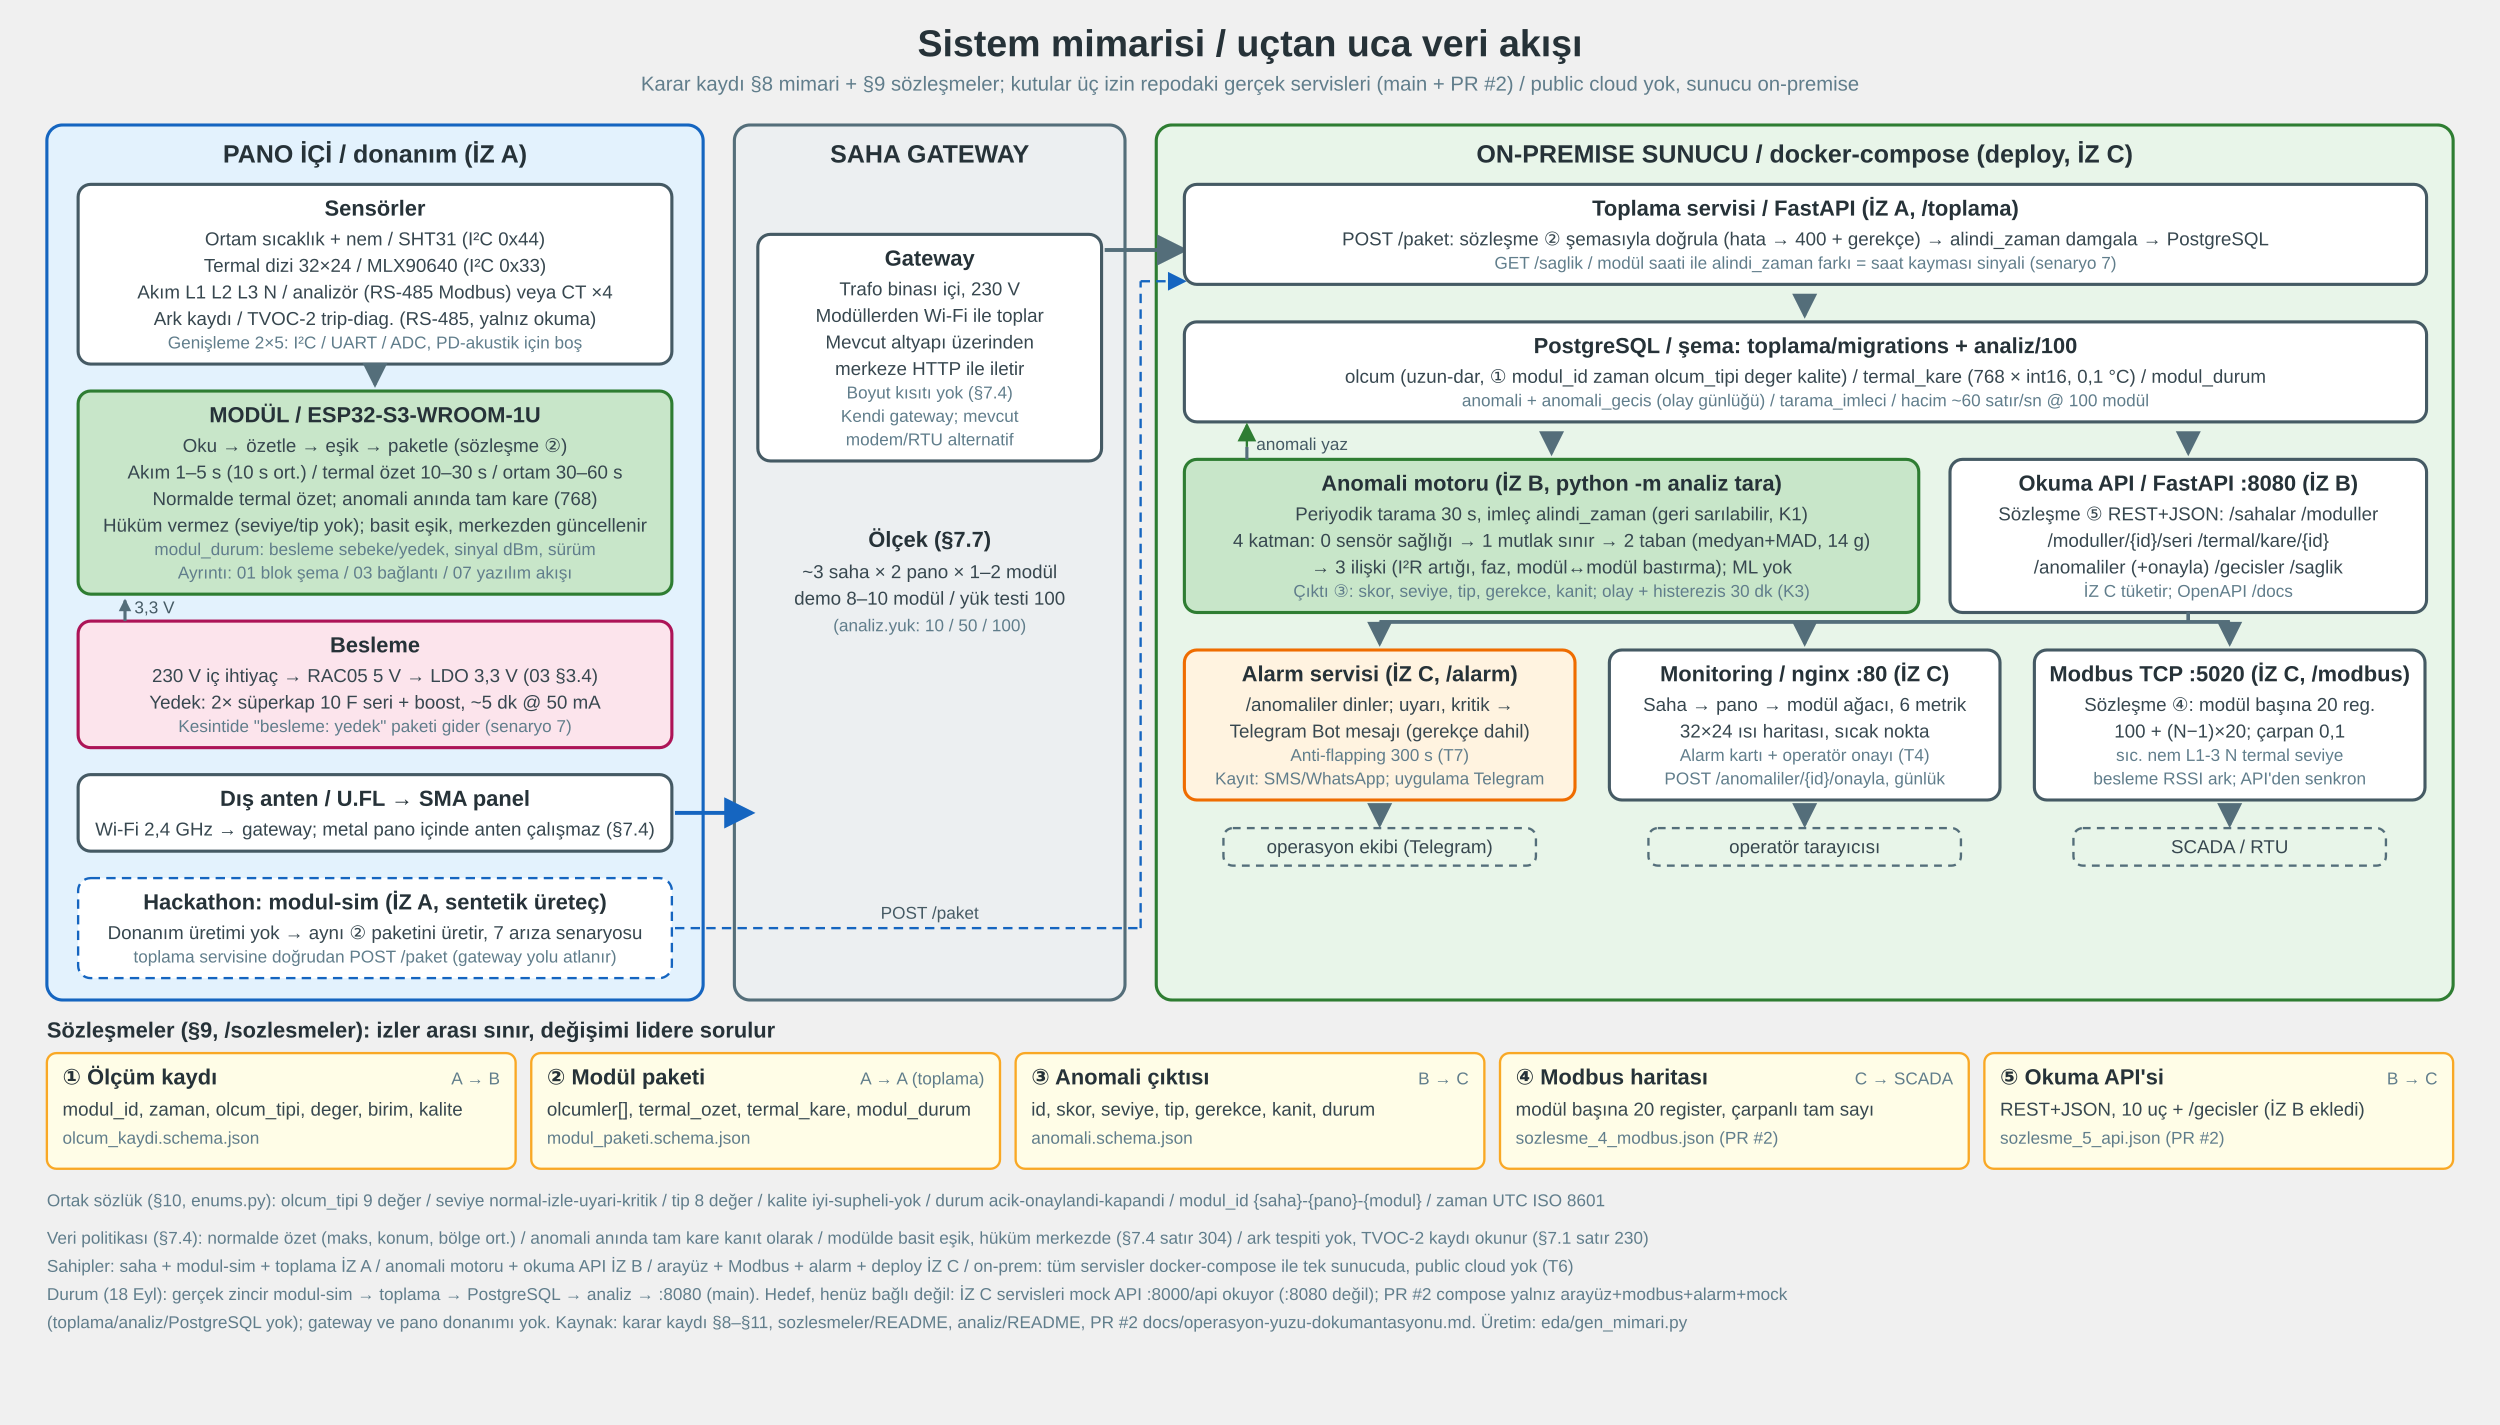
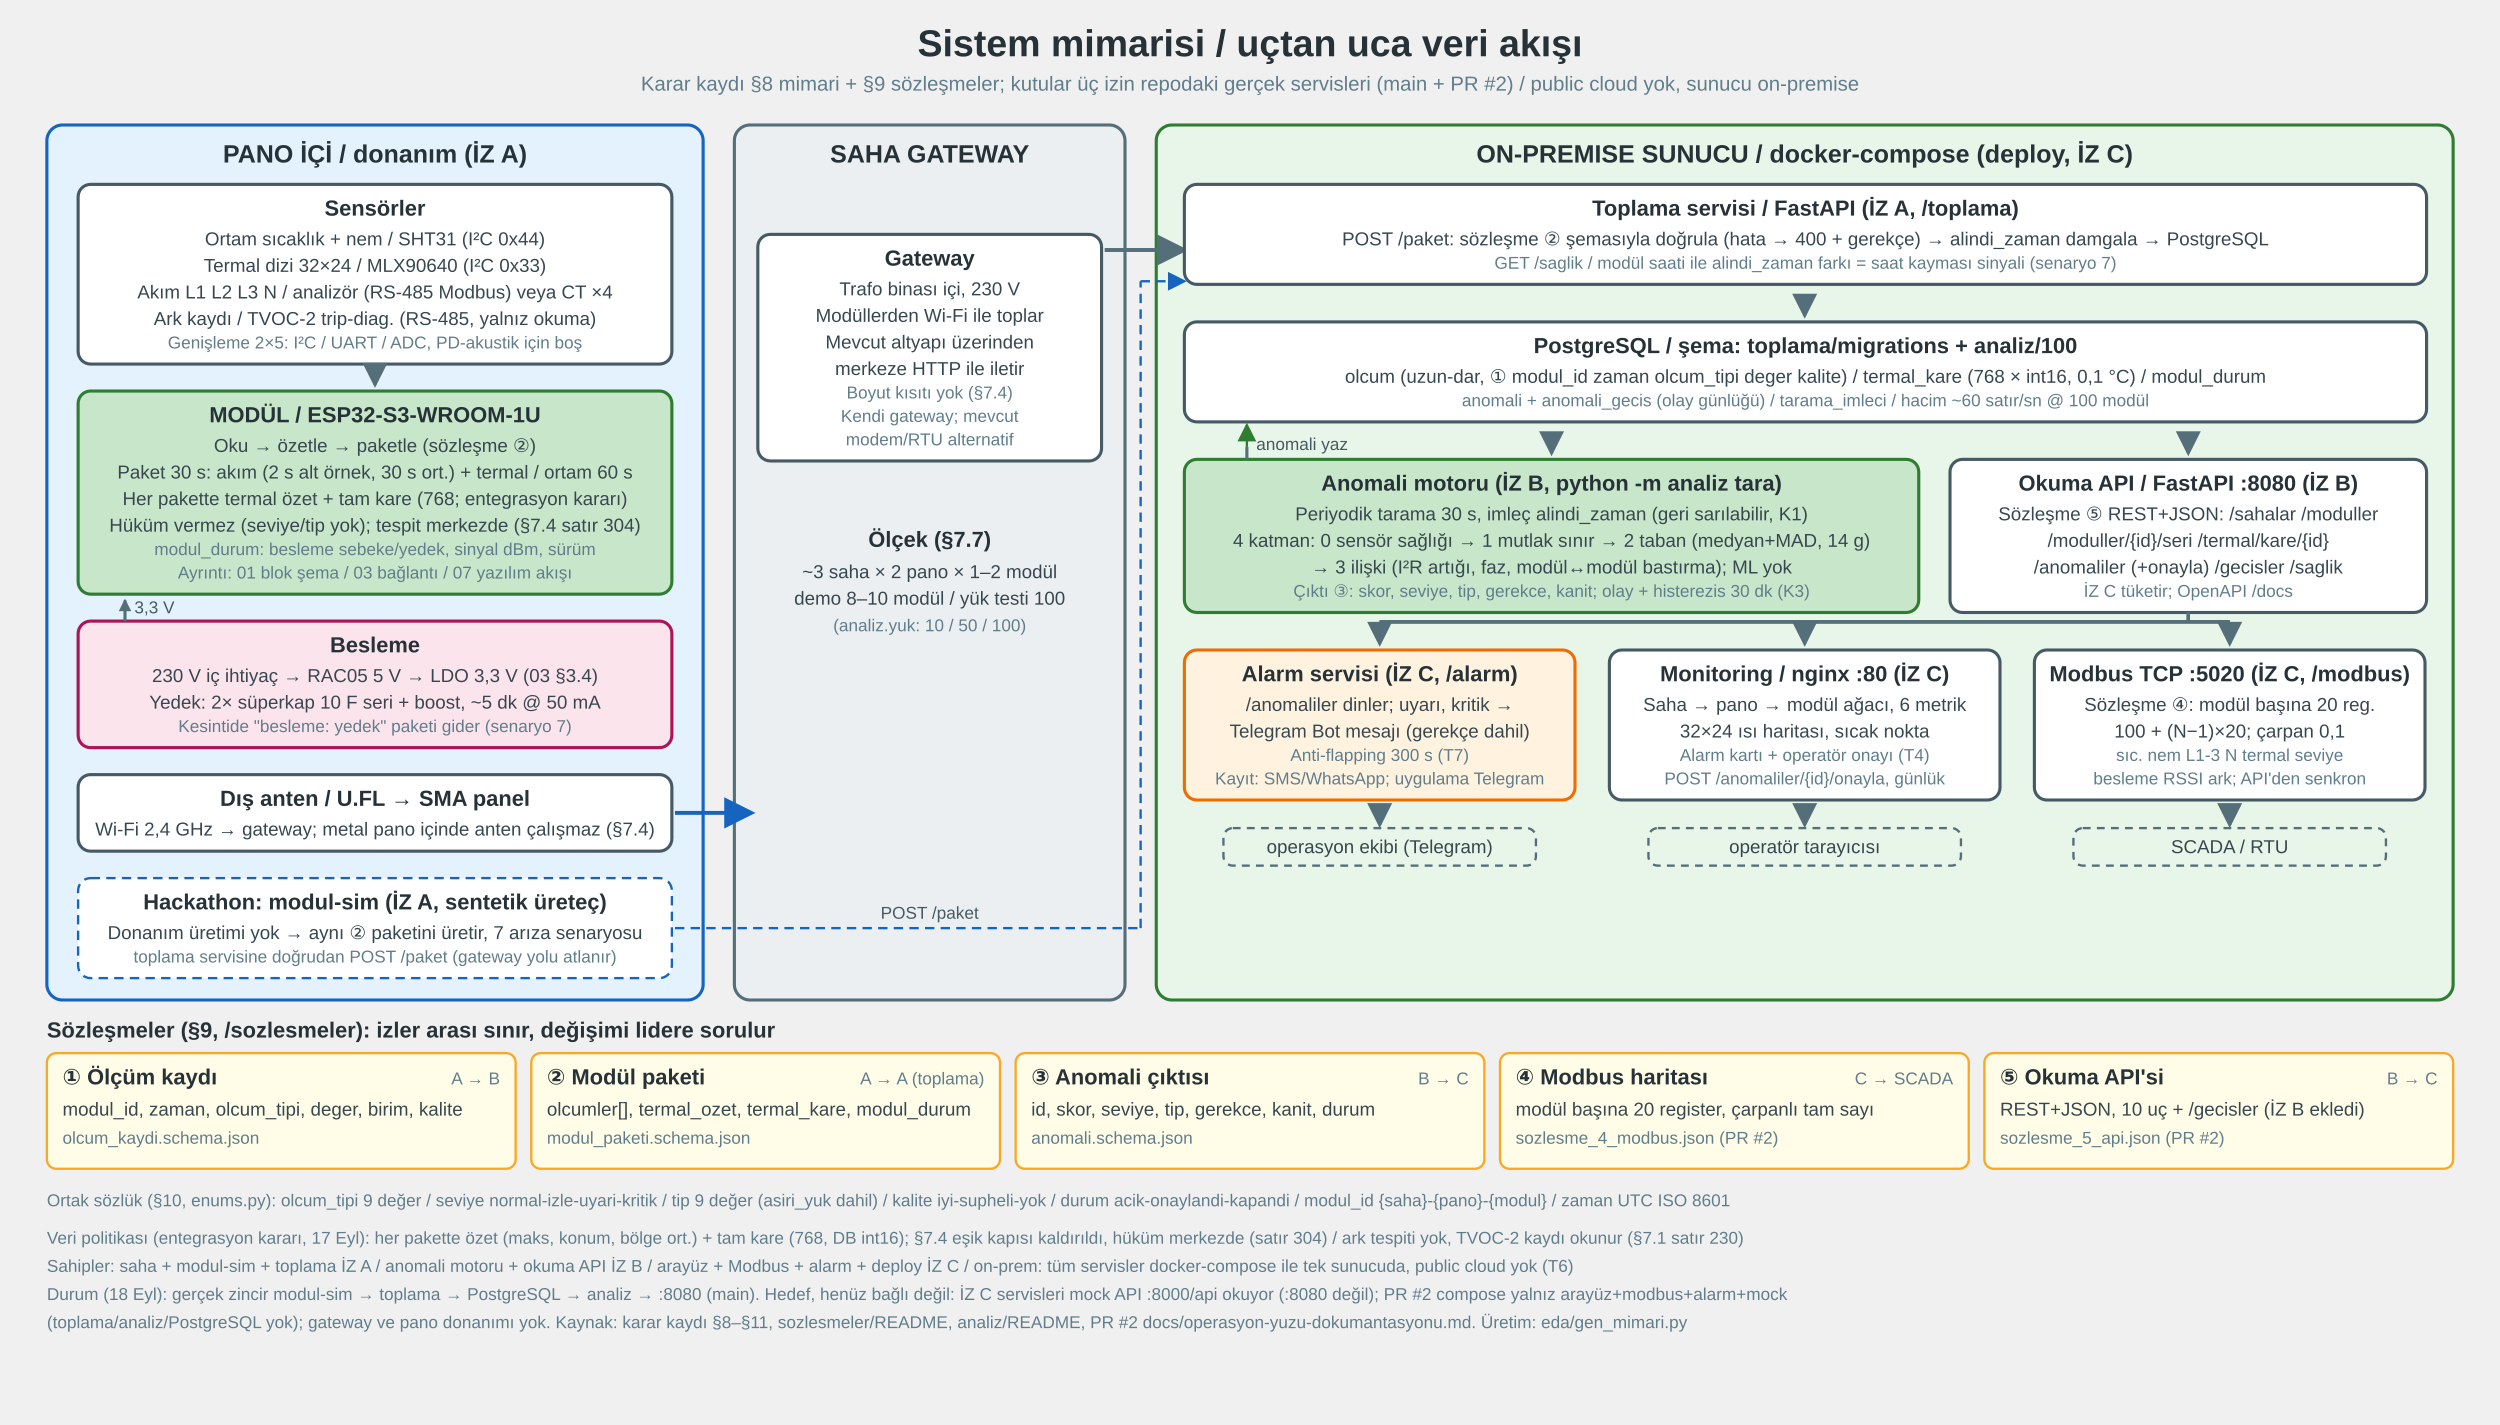
<svg xmlns="http://www.w3.org/2000/svg" viewBox="0 0 1600 912" width="100%" style="max-width:1200px;background:#fff;font-family:Arial,Helvetica,sans-serif">
  <defs>
    <marker id="arr" markerWidth="10" markerHeight="10" refX="7" refY="4" orient="auto">
      <path d="M0,0 L8,4 L0,8 z" fill="#546e7a" />
    </marker>
    <marker id="arrB" markerWidth="10" markerHeight="10" refX="7" refY="4" orient="auto">
      <path d="M0,0 L8,4 L0,8 z" fill="#1565c0" />
    </marker>
    <marker id="arrG" markerWidth="10" markerHeight="10" refX="7" refY="4" orient="auto">
      <path d="M0,0 L8,4 L0,8 z" fill="#2e7d32" />
    </marker>
    <marker id="arrO" markerWidth="10" markerHeight="10" refX="7" refY="4" orient="auto">
      <path d="M0,0 L8,4 L0,8 z" fill="#ef6c00" />
    </marker>
  </defs>
  <style>
    text{font-family:Arial,Helvetica,sans-serif}
    .baslik{font-size:24px;font-weight:700;fill:#263238}
    .alt{font-size:13px;fill:#607d8b}
    .zh{font-size:16px;font-weight:700;fill:#263238}
    .t{font-size:14px;font-weight:700;fill:#263238}
    .s{font-size:12px;fill:#37474f}
    .r{font-size:11px;fill:#607d8b}
    .w{font-size:11px;font-weight:700;fill:#c62828}
    .zoneP{fill:#e3f2fd;stroke:#1565c0;stroke-width:2}
    .zoneG{fill:#eceff1;stroke:#546e7a;stroke-width:2}
    .zoneS{fill:#e8f5e9;stroke:#2e7d32;stroke-width:2}
    .boxIc{fill:#ffffff;stroke:#455a64;stroke-width:2}
    .boxMcu{fill:#c8e6c9;stroke:#2e7d32;stroke-width:2}
    .boxGuc{fill:#fce4ec;stroke:#ad1457;stroke-width:2}
    .boxOut{fill:#fff3e0;stroke:#ef6c00;stroke-width:2}
    .boxSim{fill:#ffffff;stroke:#1565c0;stroke-width:1.5;stroke-dasharray:6 4}
    .boxSoz{fill:#fffde7;stroke:#f9a825;stroke-width:1.5}
    .actor{fill:none;stroke:#546e7a;stroke-width:1.5;stroke-dasharray:5 4}
    .lbl{font-size:11px;fill:#455a64}
  </style>
  <text x="800" y="36" text-anchor="middle" class="baslik">Sistem mimarisi / uçtan uca veri akışı</text>
  <text x="800" y="58" text-anchor="middle" class="alt">Karar kaydı §8 mimari + §9 sözleşmeler; kutular üç izin repodaki gerçek servisleri (main + PR #2) / public cloud yok, sunucu on-premise</text>
  <rect x="30" y="80" width="420" height="560" rx="10" class="zoneP" />
  <rect x="470" y="80" width="250" height="560" rx="10" class="zoneG" />
  <rect x="740" y="80" width="830" height="560" rx="10" class="zoneS" />
  <text x="240" y="104" text-anchor="middle" class="zh">PANO İÇİ / donanım (İZ A)</text>
  <text x="595" y="104" text-anchor="middle" class="zh">SAHA GATEWAY</text>
  <text x="1155" y="104" text-anchor="middle" class="zh">ON-PREMISE SUNUCU / docker-compose (deploy, İZ C)</text>
  <rect x="50" y="118" width="380" height="115" rx="8" class="boxIc" />
  <text x="240.0" y="138" text-anchor="middle" class="t">Sensörler</text>
  <text x="240.0" y="157" text-anchor="middle" class="s">Ortam sıcaklık + nem / SHT31 (I²C 0x44)</text>
  <text x="240.0" y="174" text-anchor="middle" class="s">Termal dizi 32×24 / MLX90640 (I²C 0x33)</text>
  <text x="240.0" y="191" text-anchor="middle" class="s">Akım L1 L2 L3 N / analizör (RS-485 Modbus) veya CT ×4</text>
  <text x="240.0" y="208" text-anchor="middle" class="s">Ark kaydı / TVOC-2 trip-diag. (RS-485, yalnız okuma)</text>
  <text x="240.0" y="223" text-anchor="middle" class="r">Genişleme 2×5: I²C / UART / ADC, PD-akustik için boş</text>
  <line x1="240" y1="237.0" x2="240" y2="246.25" stroke="#546e7a" stroke-width="2" marker-end="url(#arr)" />
  <rect x="50" y="250.25" width="380" height="130" rx="8" class="boxMcu" />
  <text x="240.0" y="270.25" text-anchor="middle" class="t">MODÜL / ESP32-S3-WROOM-1U</text>
-   <text x="240.0" y="289.25" text-anchor="middle" class="s">Oku → özetle → eşik → paketle (sözleşme ②)</text>
-   <text x="240.0" y="306.25" text-anchor="middle" class="s">Akım 1–5 s (10 s ort.) / termal özet 10–30 s / ortam 30–60 s</text>
-   <text x="240.0" y="323.25" text-anchor="middle" class="s">Normalde termal özet; anomali anında tam kare (768)</text>
-   <text x="240.0" y="340.25" text-anchor="middle" class="s">Hüküm vermez (seviye/tip yok); basit eşik, merkezden güncellenir</text>
+   <text x="240.0" y="289.25" text-anchor="middle" class="s">Oku → özetle → paketle (sözleşme ②)</text>
+   <text x="240.0" y="306.25" text-anchor="middle" class="s">Paket 30 s: akım (2 s alt örnek, 30 s ort.) + termal / ortam 60 s</text>
+   <text x="240.0" y="323.25" text-anchor="middle" class="s">Her pakette termal özet + tam kare (768; entegrasyon kararı)</text>
+   <text x="240.0" y="340.25" text-anchor="middle" class="s">Hüküm vermez (seviye/tip yok); tespit merkezde (§7.4 satır 304)</text>
  <text x="240.0" y="355.25" text-anchor="middle" class="r">modul_durum: besleme sebeke/yedek, sinyal dBm, sürüm</text>
  <text x="240.0" y="370.25" text-anchor="middle" class="r">Ayrıntı: 01 blok şema / 03 bağlantı / 07 yazılım akışı</text>
  <rect x="50" y="397.5" width="380" height="81" rx="8" class="boxGuc" />
  <text x="240.0" y="417.5" text-anchor="middle" class="t">Besleme</text>
  <text x="240.0" y="436.5" text-anchor="middle" class="s">230 V iç ihtiyaç → RAC05 5 V → LDO 3,3 V (03 §3.4)</text>
  <text x="240.0" y="453.5" text-anchor="middle" class="s">Yedek: 2× süperkap 10 F seri + boost, ~5 dk @ 50 mA</text>
  <text x="240.0" y="468.5" text-anchor="middle" class="r">Kesintide "besleme: yedek" paketi gider (senaryo 7)</text>
  <rect x="50" y="495.75" width="380" height="49" rx="8" class="boxIc" />
  <text x="240.0" y="515.75" text-anchor="middle" class="t">Dış anten / U.FL → SMA panel</text>
  <text x="240.0" y="534.75" text-anchor="middle" class="s">Wi-Fi 2,4 GHz → gateway; metal pano içinde anten çalışmaz (§7.4)</text>
  <rect x="50" y="562.0" width="380" height="64" rx="8" class="boxSim" />
  <text x="240.0" y="582.0" text-anchor="middle" class="t">Hackathon: modul-sim (İZ A, sentetik üreteç)</text>
  <text x="240.0" y="601.0" text-anchor="middle" class="s">Donanım üretimi yok → aynı ② paketini üretir, 7 arıza senaryosu</text>
  <text x="240.0" y="616.0" text-anchor="middle" class="r">toplama servisine doğrudan POST /paket (gateway yolu atlanır)</text>
  <line x1="80" y1="397.5" x2="80" y2="384.25" stroke="#546e7a" stroke-width="2" />
  <line x1="80" y1="384.25" x2="80" y2="384.15" stroke="#ad1457" stroke-width="1" marker-end="url(#arr)" />
  <text x="86" y="392.5" text-anchor="start" class="lbl">3,3 V</text>
  <rect x="485" y="150" width="220" height="145" rx="8" class="boxIc" />
  <text x="595.0" y="170" text-anchor="middle" class="t">Gateway</text>
  <text x="595.0" y="189" text-anchor="middle" class="s">Trafo binası içi, 230 V</text>
  <text x="595.0" y="206" text-anchor="middle" class="s">Modüllerden Wi-Fi ile toplar</text>
  <text x="595.0" y="223" text-anchor="middle" class="s">Mevcut altyapı üzerinden</text>
  <text x="595.0" y="240" text-anchor="middle" class="s">merkeze HTTP ile iletir</text>
  <text x="595.0" y="255" text-anchor="middle" class="r">Boyut kısıtı yok (§7.4)</text>
  <text x="595.0" y="270" text-anchor="middle" class="r">Kendi gateway; mevcut</text>
  <text x="595.0" y="285" text-anchor="middle" class="r">modem/RTU alternatif</text>
  <text x="595" y="350" text-anchor="middle" class="t">Ölçek (§7.7)</text>
  <text x="595" y="370" text-anchor="middle" class="s">~3 saha × 2 pano × 1–2 modül</text>
  <text x="595" y="387" text-anchor="middle" class="s">demo 8–10 modül / yük testi 100</text>
  <text x="595" y="404" text-anchor="middle" class="r">(analiz.yuk: 10 / 50 / 100)</text>
  <line x1="432" y1="520.25" x2="481" y2="520.25" stroke="#1565c0" stroke-width="2.5" marker-end="url(#arrB)" />
  <line x1="707" y1="160" x2="758" y2="160" stroke="#546e7a" stroke-width="2.5" marker-end="url(#arr)" />
  <line x1="432" y1="594.0" x2="730" y2="594.0" stroke="#1565c0" stroke-width="1.5" stroke-dasharray="6 4" />
  <line x1="730" y1="594.0" x2="730" y2="180" stroke="#1565c0" stroke-width="1.5" stroke-dasharray="6 4" />
  <line x1="730" y1="180" x2="758" y2="180" stroke="#1565c0" stroke-width="1.5" stroke-dasharray="6 4" marker-end="url(#arrB)" />
  <text x="595.0" y="588.0" text-anchor="middle" class="lbl">POST /paket</text>
  <rect x="758" y="118" width="795" height="64" rx="8" class="boxIc" />
  <text x="1155.5" y="138" text-anchor="middle" class="t">Toplama servisi / FastAPI (İZ A, /toplama)</text>
  <text x="1155.5" y="157" text-anchor="middle" class="s">POST /paket: sözleşme ② şemasıyla doğrula (hata → 400 + gerekçe) → alindi_zaman damgala → PostgreSQL</text>
  <text x="1155.5" y="172" text-anchor="middle" class="r">GET /saglik / modül saati ile alindi_zaman farkı = saat kayması sinyali (senaryo 7)</text>
  <line x1="1155" y1="190" x2="1155" y2="202" stroke="#546e7a" stroke-width="2" marker-end="url(#arr)" />
  <rect x="758" y="206" width="795" height="64" rx="8" class="boxIc" />
  <text x="1155.5" y="226" text-anchor="middle" class="t">PostgreSQL / şema: toplama/migrations + analiz/100</text>
  <text x="1155.5" y="245" text-anchor="middle" class="s">olcum (uzun-dar, ① modul_id zaman olcum_tipi deger kalite) / termal_kare (768 × int16, 0,1 °C) / modul_durum</text>
  <text x="1155.5" y="260" text-anchor="middle" class="r">anomali + anomali_gecis (olay günlüğü) / tarama_imleci / hacim ~60 satır/sn @ 100 modül</text>
  <line x1="993.0" y1="278" x2="993.0" y2="290" stroke="#546e7a" stroke-width="2" marker-end="url(#arr)" />
  <line x1="1400.5" y1="278" x2="1400.5" y2="290" stroke="#546e7a" stroke-width="2" marker-end="url(#arr)" />
  <rect x="758" y="294" width="470" height="98" rx="8" class="boxMcu" />
  <text x="993.0" y="314" text-anchor="middle" class="t">Anomali motoru (İZ B, python -m analiz tara)</text>
  <text x="993.0" y="333" text-anchor="middle" class="s">Periyodik tarama 30 s, imleç alindi_zaman (geri sarılabilir, K1)</text>
  <text x="993.0" y="350" text-anchor="middle" class="s">4 katman: 0 sensör sağlığı → 1 mutlak sınır → 2 taban (medyan+MAD, 14 g)</text>
  <text x="993.0" y="367" text-anchor="middle" class="s">→ 3 ilişki (I²R artığı, faz, modül↔modül bastırma); ML yok</text>
  <text x="993.0" y="382" text-anchor="middle" class="r">Çıktı ③: skor, seviye, tip, gerekce, kanit; olay + histerezis 30 dk (K3)</text>
  <rect x="1248" y="294" width="305" height="98" rx="8" class="boxIc" />
  <text x="1400.5" y="314" text-anchor="middle" class="t">Okuma API / FastAPI :8080 (İZ B)</text>
  <text x="1400.5" y="333" text-anchor="middle" class="s">Sözleşme ⑤ REST+JSON: /sahalar /moduller</text>
  <text x="1400.5" y="350" text-anchor="middle" class="s">/moduller/{id}/seri /termal/kare/{id}</text>
  <text x="1400.5" y="367" text-anchor="middle" class="s">/anomaliler (+onayla) /gecisler /saglik</text>
  <text x="1400.5" y="382" text-anchor="middle" class="r">İZ C tüketir; OpenAPI /docs</text>
  <line x1="798" y1="294" x2="798" y2="286" stroke="#546e7a" stroke-width="2" />
  <line x1="798" y1="286" x2="798" y2="272" stroke="#2e7d32" stroke-width="1.5" marker-end="url(#arrG)" />
  <text x="804" y="288" text-anchor="start" class="lbl">anomali yaz</text>
  <line x1="1400.5" y1="392" x2="1400.5" y2="398" stroke="#546e7a" stroke-width="2" />
  <line x1="883.0" y1="398" x2="1427.0" y2="398" stroke="#546e7a" stroke-width="2" />
  <line x1="883.0" y1="398" x2="883.0" y2="412" stroke="#546e7a" stroke-width="2" marker-end="url(#arr)" />
  <line x1="1400.5" y1="392" x2="1400.5" y2="398" stroke="#546e7a" stroke-width="2" />
  <line x1="883.0" y1="398" x2="1427.0" y2="398" stroke="#546e7a" stroke-width="2" />
  <line x1="1155.0" y1="398" x2="1155.0" y2="412" stroke="#546e7a" stroke-width="2" marker-end="url(#arr)" />
  <line x1="1400.5" y1="392" x2="1400.5" y2="398" stroke="#546e7a" stroke-width="2" />
  <line x1="883.0" y1="398" x2="1427.0" y2="398" stroke="#546e7a" stroke-width="2" />
  <line x1="1427.0" y1="398" x2="1427.0" y2="412" stroke="#546e7a" stroke-width="2" marker-end="url(#arr)" />
  <rect x="758" y="416" width="250" height="96" rx="8" class="boxOut" />
  <text x="883.0" y="436" text-anchor="middle" class="t">Alarm servisi (İZ C, /alarm)</text>
  <text x="883.0" y="455" text-anchor="middle" class="s">/anomaliler dinler; uyarı, kritik →</text>
  <text x="883.0" y="472" text-anchor="middle" class="s">Telegram Bot mesajı (gerekçe dahil)</text>
  <text x="883.0" y="487" text-anchor="middle" class="r">Anti-flapping 300 s (T7)</text>
  <text x="883.0" y="502" text-anchor="middle" class="r">Kayıt: SMS/WhatsApp; uygulama Telegram</text>
  <rect x="1030" y="416" width="250" height="96" rx="8" class="boxIc" />
  <text x="1155.0" y="436" text-anchor="middle" class="t">Monitoring / nginx :80 (İZ C)</text>
  <text x="1155.0" y="455" text-anchor="middle" class="s">Saha → pano → modül ağacı, 6 metrik</text>
  <text x="1155.0" y="472" text-anchor="middle" class="s">32×24 ısı haritası, sıcak nokta</text>
  <text x="1155.0" y="487" text-anchor="middle" class="r">Alarm kartı + operatör onayı (T4)</text>
  <text x="1155.0" y="502" text-anchor="middle" class="r">POST /anomaliler/{id}/onayla, günlük</text>
  <rect x="1302" y="416" width="250" height="96" rx="8" class="boxIc" />
  <text x="1427.0" y="436" text-anchor="middle" class="t">Modbus TCP :5020 (İZ C, /modbus)</text>
  <text x="1427.0" y="455" text-anchor="middle" class="s">Sözleşme ④: modül başına 20 reg.</text>
  <text x="1427.0" y="472" text-anchor="middle" class="s">100 + (N−1)×20; çarpan 0,1</text>
  <text x="1427.0" y="487" text-anchor="middle" class="r">sıc. nem L1-3 N termal seviye</text>
  <text x="1427.0" y="502" text-anchor="middle" class="r">besleme RSSI ark; API'den senkron</text>
  <line x1="883.0" y1="518" x2="883.0" y2="528" stroke="#546e7a" stroke-width="2" marker-end="url(#arr)" />
  <rect x="783" y="530" width="200" height="24" rx="6" class="actor" />
  <text x="883.0" y="546" text-anchor="middle" class="s">operasyon ekibi (Telegram)</text>
  <line x1="1155.0" y1="518" x2="1155.0" y2="528" stroke="#546e7a" stroke-width="2" marker-end="url(#arr)" />
  <rect x="1055" y="530" width="200" height="24" rx="6" class="actor" />
  <text x="1155.0" y="546" text-anchor="middle" class="s">operatör tarayıcısı</text>
  <line x1="1427.0" y1="518" x2="1427.0" y2="528" stroke="#546e7a" stroke-width="2" marker-end="url(#arr)" />
  <rect x="1327" y="530" width="200" height="24" rx="6" class="actor" />
  <text x="1427.0" y="546" text-anchor="middle" class="s">SCADA / RTU</text>
  <text x="30" y="664" text-anchor="start" class="t">Sözleşmeler (§9, /sozlesmeler): izler arası sınır, değişimi lidere sorulur</text>
  <rect x="30" y="674" width="300" height="74" rx="6" class="boxSoz" />
  <text x="40" y="694" text-anchor="start" class="t">① Ölçüm kaydı</text>
  <text x="320" y="694" text-anchor="end" class="r">A → B</text>
  <text x="40" y="714" text-anchor="start" class="s">modul_id, zaman, olcum_tipi, deger, birim, kalite</text>
  <text x="40" y="732" text-anchor="start" class="r">olcum_kaydi.schema.json</text>
  <rect x="340" y="674" width="300" height="74" rx="6" class="boxSoz" />
  <text x="350" y="694" text-anchor="start" class="t">② Modül paketi</text>
  <text x="630" y="694" text-anchor="end" class="r">A → A (toplama)</text>
  <text x="350" y="714" text-anchor="start" class="s">olcumler[], termal_ozet, termal_kare, modul_durum</text>
  <text x="350" y="732" text-anchor="start" class="r">modul_paketi.schema.json</text>
  <rect x="650" y="674" width="300" height="74" rx="6" class="boxSoz" />
  <text x="660" y="694" text-anchor="start" class="t">③ Anomali çıktısı</text>
  <text x="940" y="694" text-anchor="end" class="r">B → C</text>
  <text x="660" y="714" text-anchor="start" class="s">id, skor, seviye, tip, gerekce, kanit, durum</text>
  <text x="660" y="732" text-anchor="start" class="r">anomali.schema.json</text>
  <rect x="960" y="674" width="300" height="74" rx="6" class="boxSoz" />
  <text x="970" y="694" text-anchor="start" class="t">④ Modbus haritası</text>
  <text x="1250" y="694" text-anchor="end" class="r">C → SCADA</text>
  <text x="970" y="714" text-anchor="start" class="s">modül başına 20 register, çarpanlı tam sayı</text>
  <text x="970" y="732" text-anchor="start" class="r">sozlesme_4_modbus.json (PR #2)</text>
  <rect x="1270" y="674" width="300" height="74" rx="6" class="boxSoz" />
  <text x="1280" y="694" text-anchor="start" class="t">⑤ Okuma API'si</text>
  <text x="1560" y="694" text-anchor="end" class="r">B → C</text>
  <text x="1280" y="714" text-anchor="start" class="s">REST+JSON, 10 uç + /gecisler (İZ B ekledi)</text>
  <text x="1280" y="732" text-anchor="start" class="r">sozlesme_5_api.json (PR #2)</text>
-   <text x="30" y="772" text-anchor="start" class="r">Ortak sözlük (§10, enums.py): olcum_tipi 9 değer / seviye normal-izle-uyari-kritik / tip 8 değer / kalite iyi-supheli-yok / durum acik-onaylandi-kapandi / modul_id {saha}-{pano}-{modul} / zaman UTC ISO 8601</text>
-   <text x="30" y="796" text-anchor="start" class="r">Veri politikası (§7.4): normalde özet (maks, konum, bölge ort.) / anomali anında tam kare kanıt olarak / modülde basit eşik, hüküm merkezde (§7.4 satır 304) / ark tespiti yok, TVOC-2 kaydı okunur (§7.1 satır 230)</text>
+   <text x="30" y="772" text-anchor="start" class="r">Ortak sözlük (§10, enums.py): olcum_tipi 9 değer / seviye normal-izle-uyari-kritik / tip 9 değer (asiri_yuk dahil) / kalite iyi-supheli-yok / durum acik-onaylandi-kapandi / modul_id {saha}-{pano}-{modul} / zaman UTC ISO 8601</text>
+   <text x="30" y="796" text-anchor="start" class="r">Veri politikası (entegrasyon kararı, 17 Eyl): her pakette özet (maks, konum, bölge ort.) + tam kare (768, DB int16); §7.4 eşik kapısı kaldırıldı, hüküm merkezde (satır 304) / ark tespiti yok, TVOC-2 kaydı okunur (§7.1 satır 230)</text>
  <text x="30" y="814" text-anchor="start" class="r">Sahipler: saha + modul-sim + toplama İZ A / anomali motoru + okuma API İZ B / arayüz + Modbus + alarm + deploy İZ C / on-prem: tüm servisler docker-compose ile tek sunucuda, public cloud yok (T6)</text>
  <text x="30" y="832" text-anchor="start" class="r">Durum (18 Eyl): gerçek zincir modul-sim → toplama → PostgreSQL → analiz → :8080 (main). Hedef, henüz bağlı değil: İZ C servisleri mock API :8000/api okuyor (:8080 değil); PR #2 compose yalnız arayüz+modbus+alarm+mock</text>
  <text x="30" y="850" text-anchor="start" class="r">(toplama/analiz/PostgreSQL yok); gateway ve pano donanımı yok. Kaynak: karar kaydı §8–§11, sozlesmeler/README, analiz/README, PR #2 docs/operasyon-yuzu-dokumantasyonu.md. Üretim: eda/gen_mimari.py</text>
</svg>
